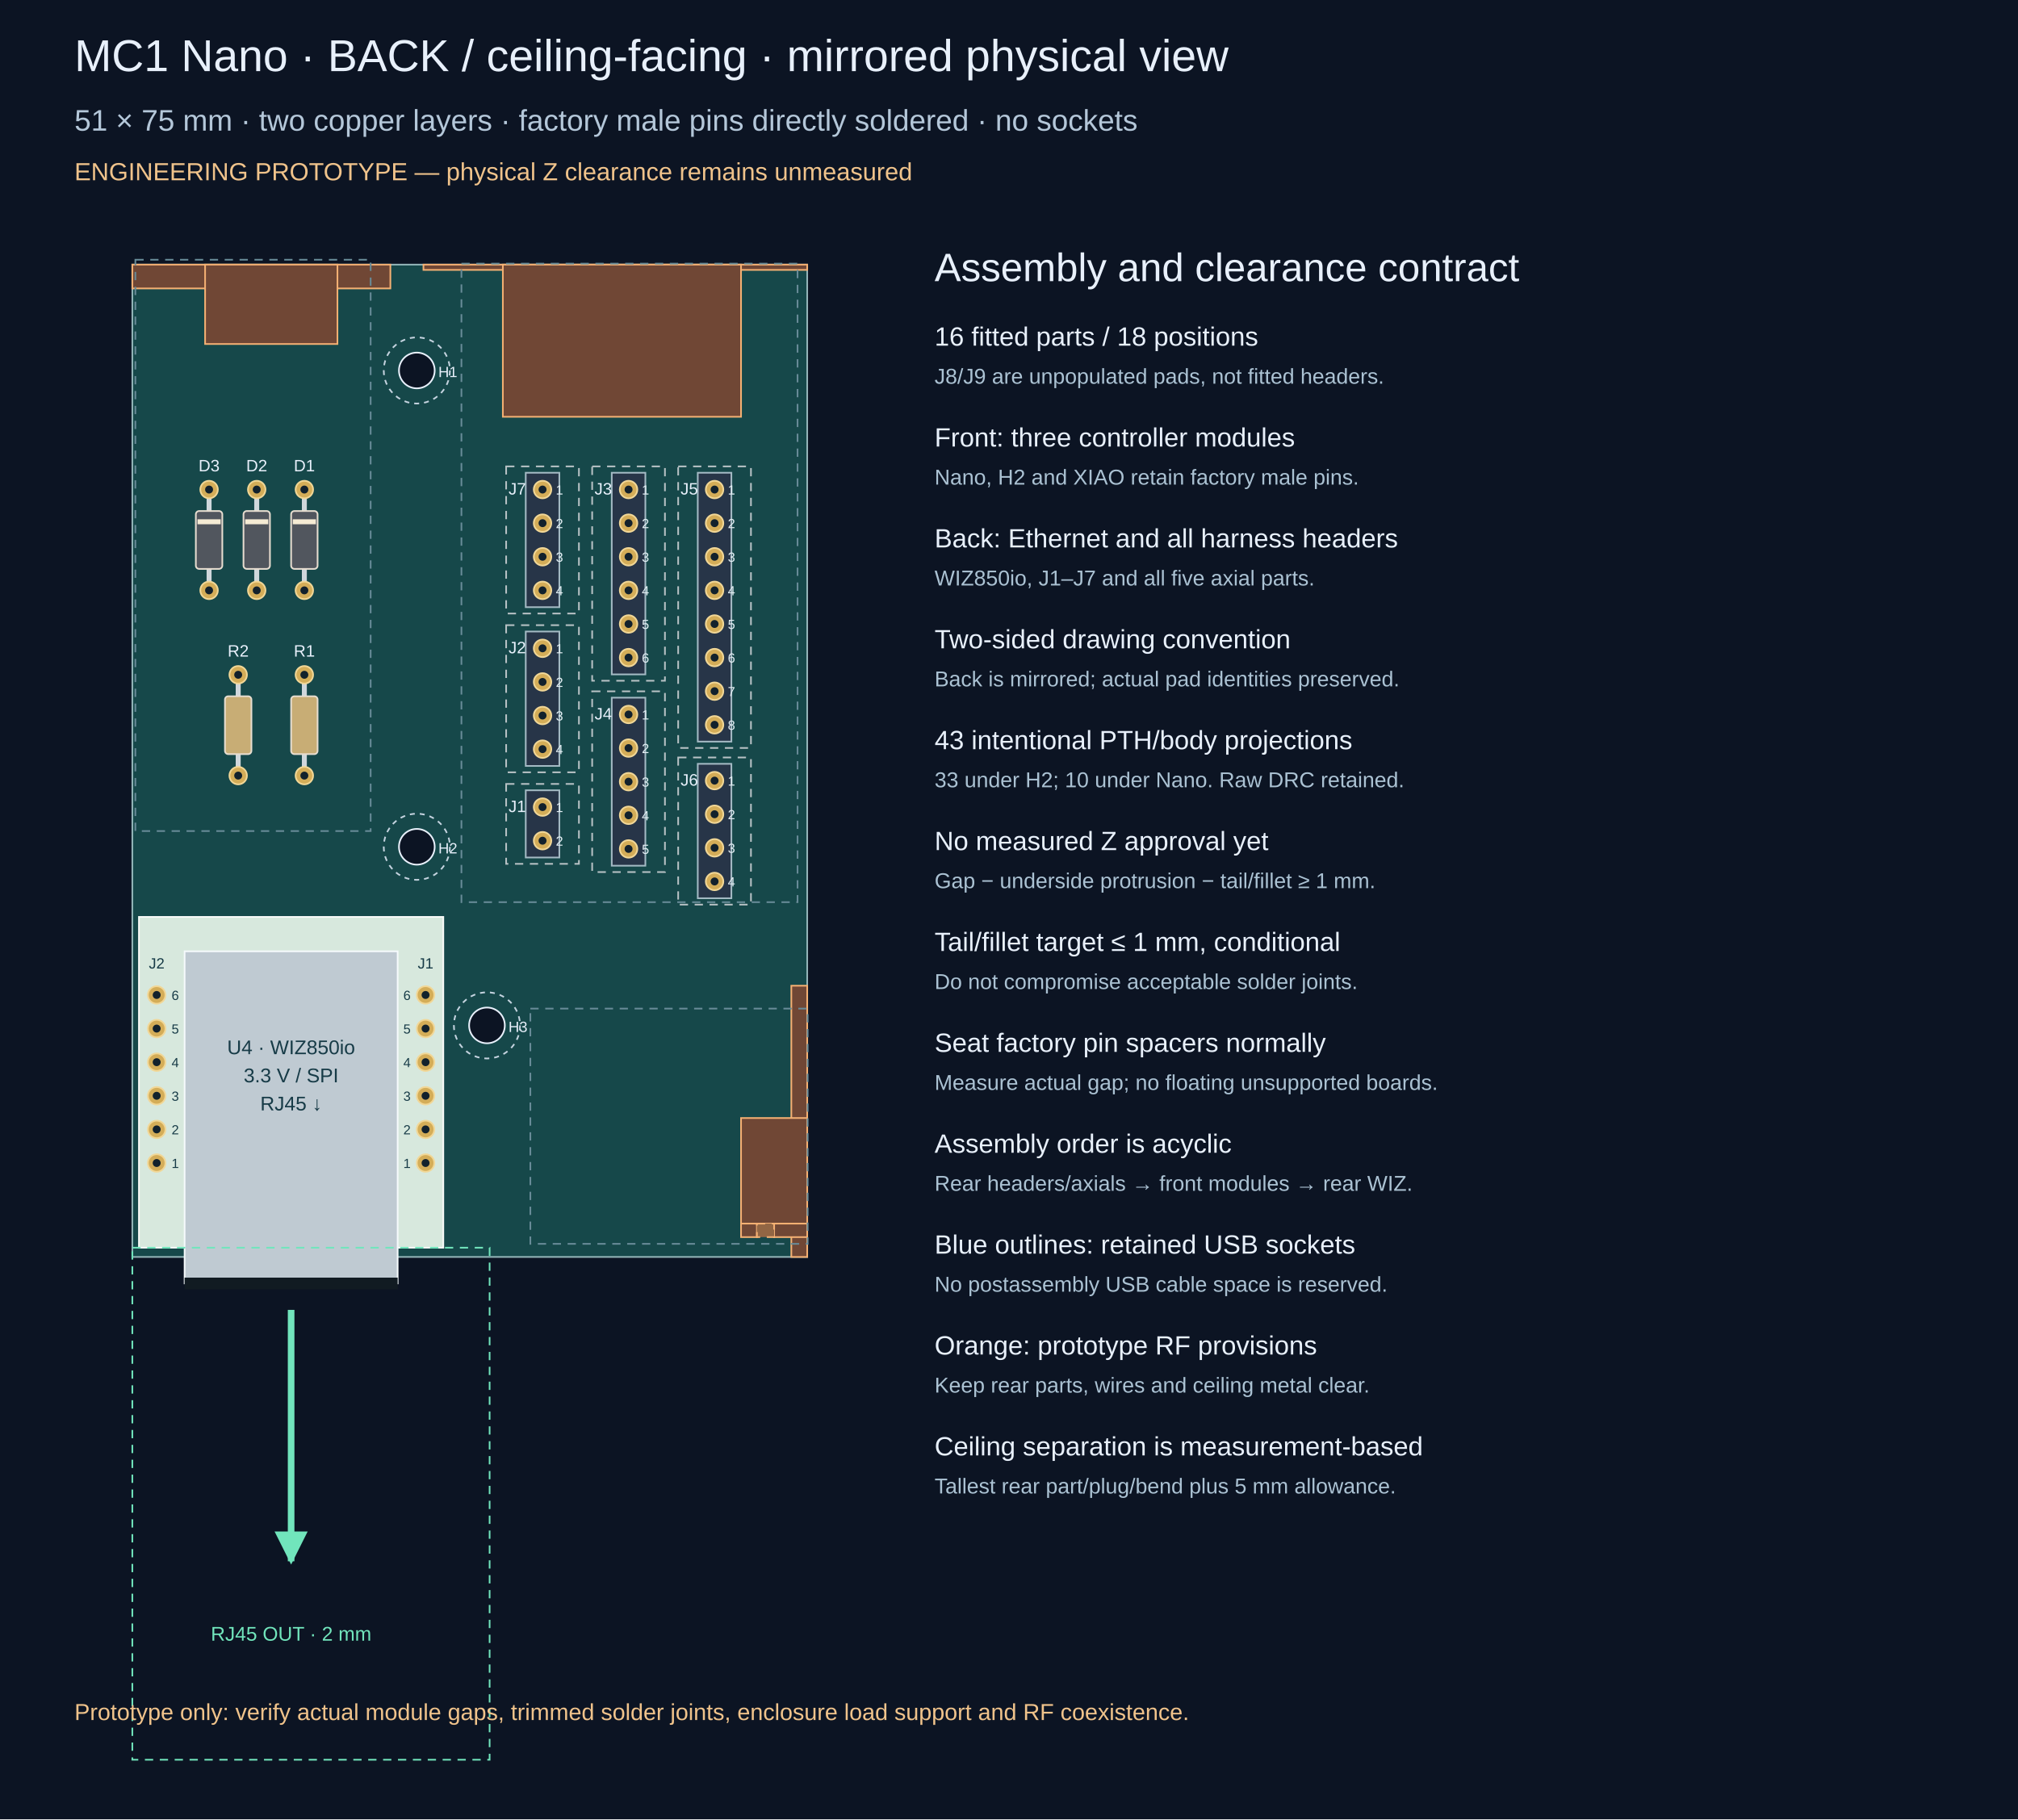
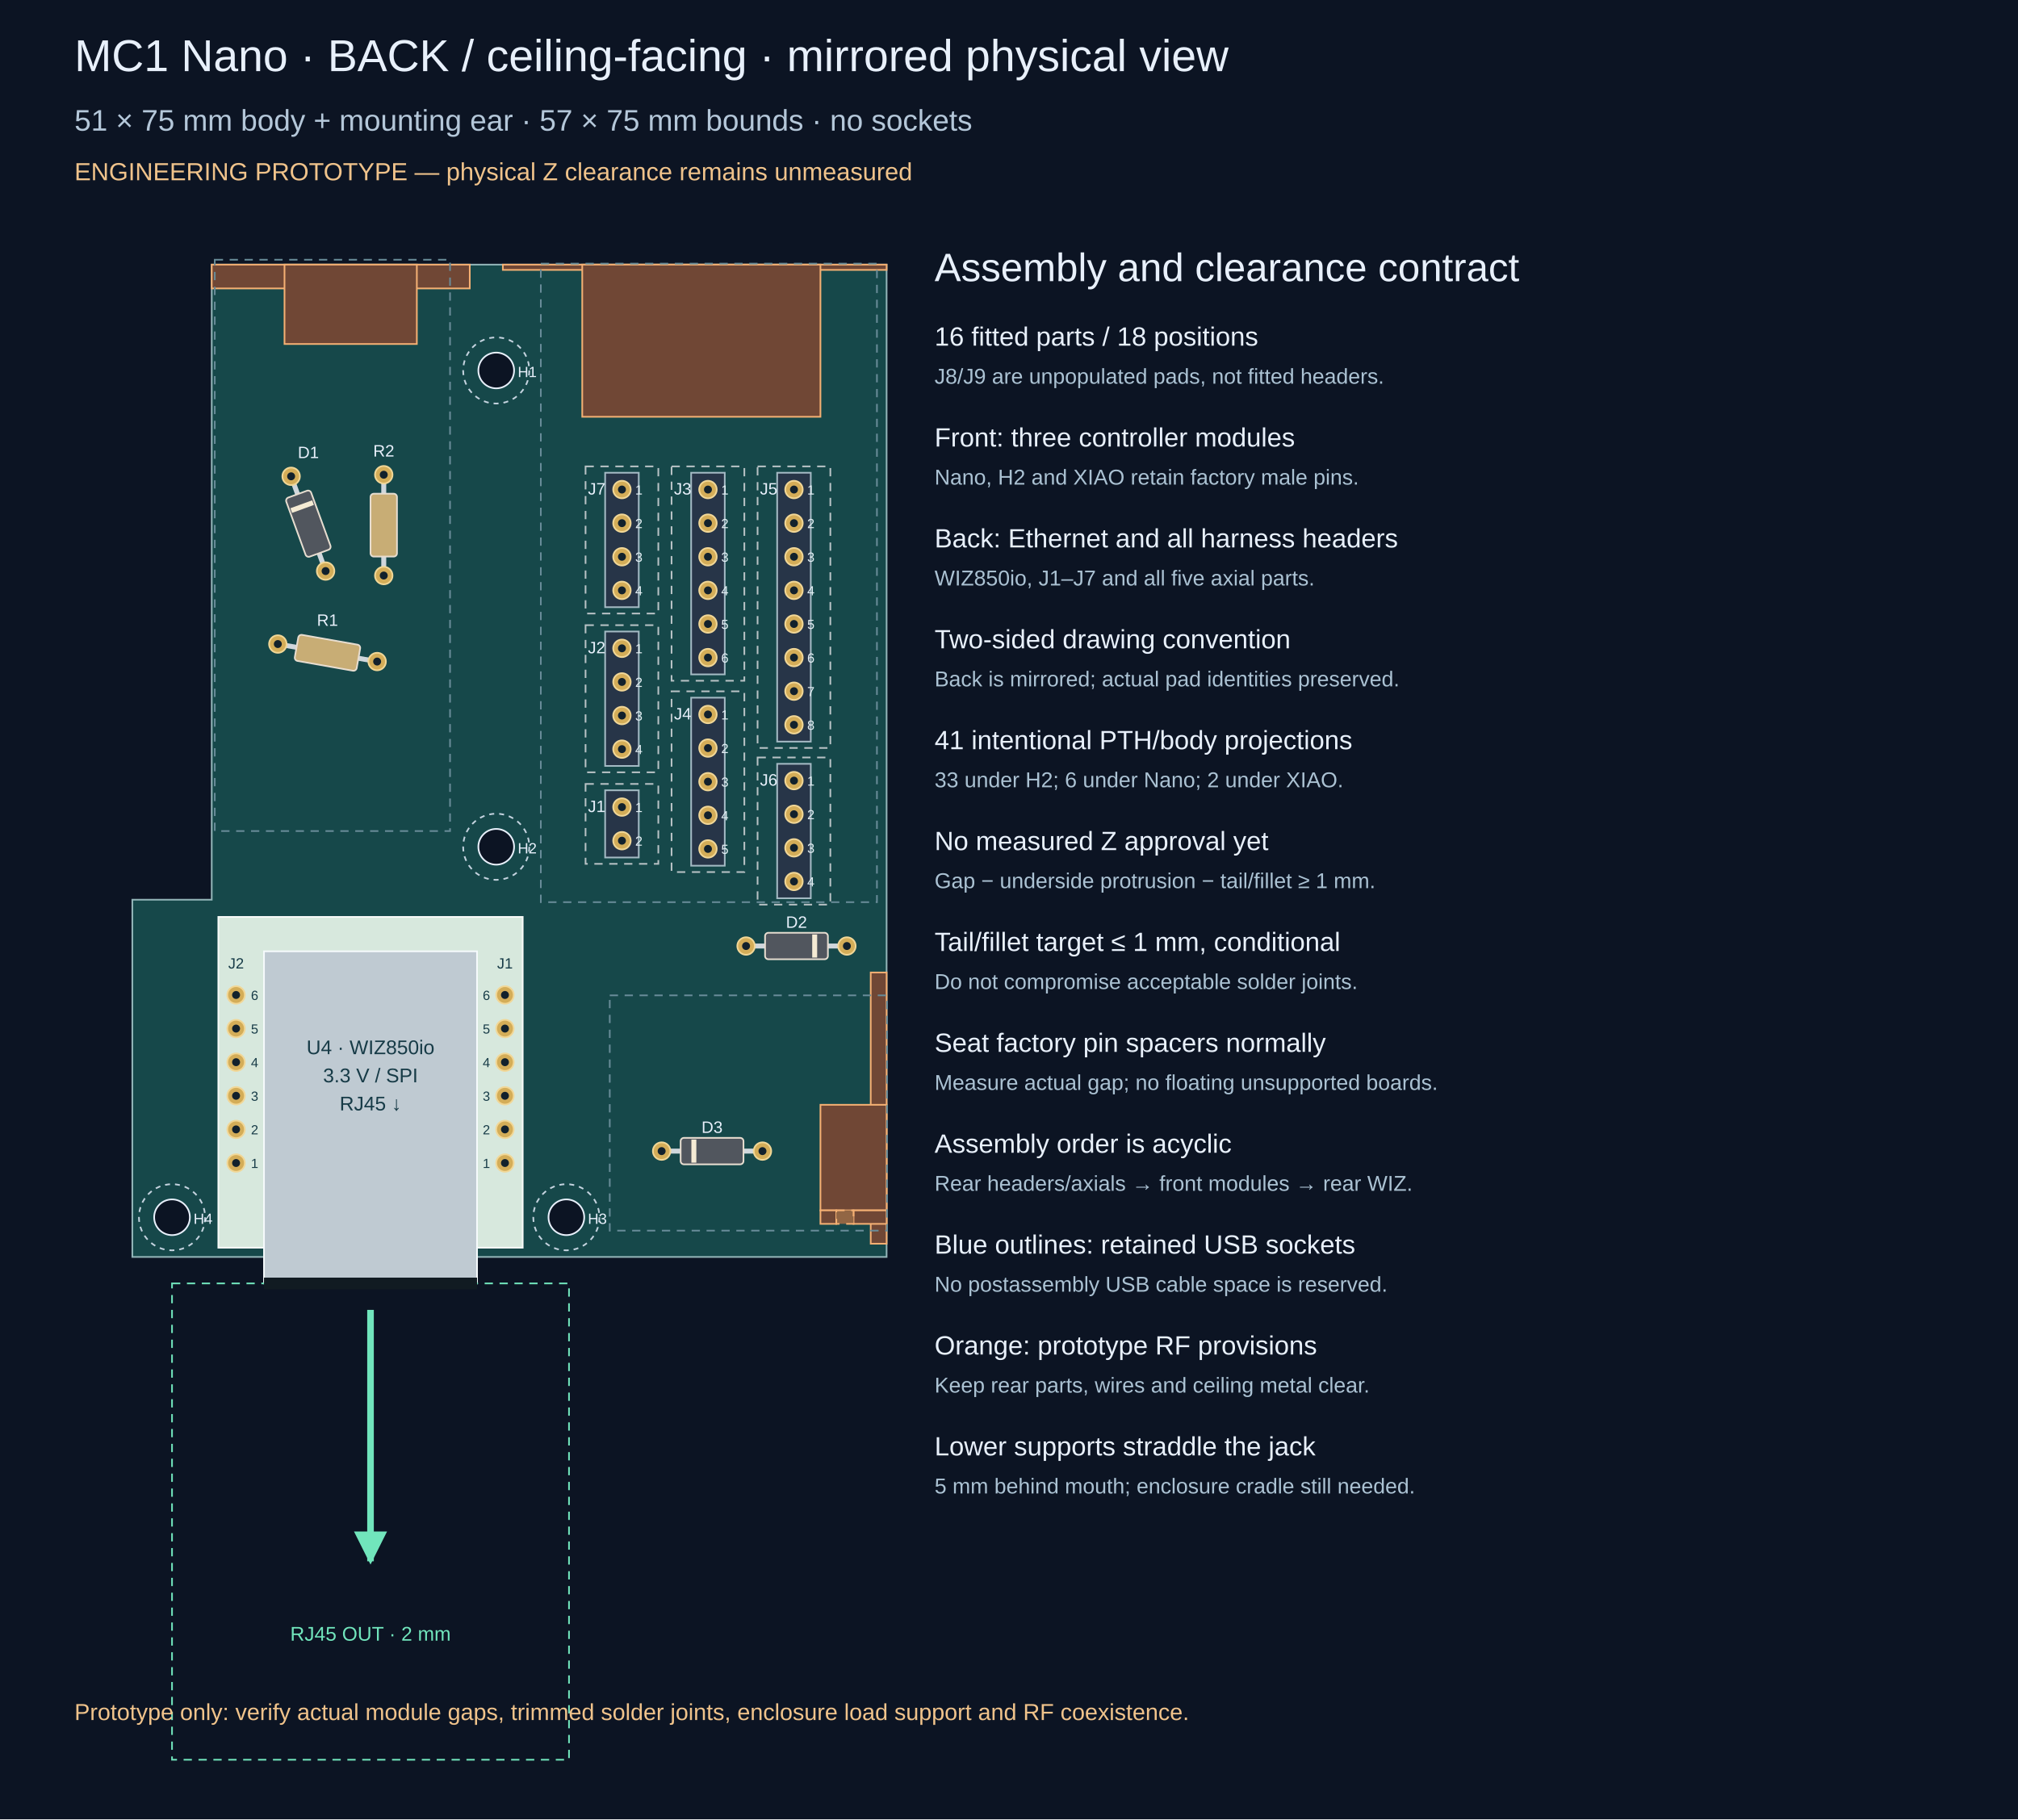
<svg xmlns="http://www.w3.org/2000/svg" width="1220" height="1100" viewBox="0 0 1220 1100">
  <rect width="100%" height="100%" fill="#0c1423" />
  <style>text{font-family:Arial,sans-serif}</style>
  <defs>
    <marker id="arrow" viewBox="0 0 10 10" refX="9" refY="5" markerWidth="5" markerHeight="5" orient="auto-start-reverse">
      <path d="M0 0L10 5L0 10z" fill="#71e5bc" />
    </marker>
  </defs>
  <text x="45.00" y="43.00" fill="#e8f0fb" font-size="27" text-anchor="start">MC1 Nano · BACK / ceiling-facing · mirrored physical view</text>
-   <text x="45.00" y="79.00" fill="#b4c7d9" font-size="18" text-anchor="start">51 × 75 mm · two copper layers · factory male pins directly soldered · no sockets</text>
+   <text x="45.00" y="79.00" fill="#b4c7d9" font-size="18" text-anchor="start">51 × 75 mm body + mounting ear · 57 × 75 mm bounds · no sockets</text>
  <text x="45.00" y="109.00" fill="#f0c38b" font-size="15" text-anchor="start">ENGINEERING PROTOTYPE — physical Z clearance remains unmeasured</text>
-   <rect x="80" y="160" width="408" height="600" fill="#16484a" stroke="#93b5b8" />
-   <rect x="80" y="160" width="156.0" height="14.4" fill="#704735" stroke="#f4b073" />
-   <rect x="124.0" y="160" width="80.0" height="48" fill="#704735" stroke="#f4b073" />
-   <rect x="256" y="160" width="232" height="3.2" fill="#704735" stroke="#f4b073" />
-   <rect x="304" y="160" width="144" height="92.0" fill="#704735" stroke="#f4b073" />
-   <rect x="478.4" y="596.0" width="9.6" height="164.0" fill="#704735" stroke="#f4b073" />
-   <rect x="448" y="676.0" width="40" height="63.84" fill="#704735" stroke="#f4b073" />
-   <rect x="468.0" y="739.84" width="20.0" height="8.16" fill="#704735" stroke="#f4b073" />
-   <rect x="448" y="739.84" width="9.6" height="8.16" fill="#704735" stroke="#f4b073" />
-   <rect x="457.6" y="739.84" width="10.4" height="8.16" fill="#926644" stroke="#f4b073" stroke-dasharray="5 4" />
-   <rect x="81.84" y="157.04" width="142.24" height="345.44" fill="none" stroke="#688b98" stroke-dasharray="5 4" />
-   <rect x="278.96" y="159.4" width="203.2" height="386.08" fill="none" stroke="#688b98" stroke-dasharray="5 4" />
-   <rect x="320.632" y="609.84" width="167.64" height="142.24" fill="none" stroke="#688b98" stroke-dasharray="5 4" />
-   <rect x="306.0" y="474.0" width="44.0" height="48.32" fill="none" stroke="#b8c2c5" stroke-dasharray="5 4" />
-   <rect x="306.0" y="378.0" width="44.0" height="88.96" fill="none" stroke="#b8c2c5" stroke-dasharray="5 4" />
-   <rect x="358.0" y="282.0" width="44.0" height="129.6" fill="none" stroke="#b8c2c5" stroke-dasharray="5 4" />
-   <rect x="358.0" y="418.0" width="44.0" height="109.28" fill="none" stroke="#b8c2c5" stroke-dasharray="5 4" />
-   <rect x="410.0" y="282.0" width="44.0" height="170.24" fill="none" stroke="#b8c2c5" stroke-dasharray="5 4" />
-   <rect x="410.0" y="458.0" width="44.0" height="88.96" fill="none" stroke="#b8c2c5" stroke-dasharray="5 4" />
-   <rect x="306.0" y="282.0" width="44.0" height="88.96" fill="none" stroke="#b8c2c5" stroke-dasharray="5 4" />
-   <circle cx="252.0" cy="224" r="20" fill="none" stroke="#c4d3df" stroke-dasharray="3 3" />
-   <circle cx="252.0" cy="224" r="10.8" fill="#0c1423" stroke="#e8f0fb" />
-   <text x="265.00" y="228.00" fill="#e8f0fb" font-size="9" text-anchor="start">H1</text>
-   <circle cx="252.0" cy="512" r="20" fill="none" stroke="#c4d3df" stroke-dasharray="3 3" />
-   <circle cx="252.0" cy="512" r="10.8" fill="#0c1423" stroke="#e8f0fb" />
-   <text x="265.00" y="516.00" fill="#e8f0fb" font-size="9" text-anchor="start">H2</text>
-   <circle cx="294.4" cy="620.0" r="20" fill="none" stroke="#c4d3df" stroke-dasharray="3 3" />
-   <circle cx="294.4" cy="620.0" r="10.8" fill="#0c1423" stroke="#e8f0fb" />
-   <text x="307.40" y="624.00" fill="#e8f0fb" font-size="9" text-anchor="start">H3</text>
-   <rect x="84.0" y="554.4" width="184.0" height="200.0" fill="#d7e8dd" stroke="#f8faf8" />
-   <rect x="111.6" y="575.2" width="128.8" height="200.8" fill="#bfcad2" stroke="#f5fafc" />
-   <text x="176.00" y="637.40" fill="#173b47" font-size="12" text-anchor="middle">U4 · WIZ850io</text>
-   <text x="176.00" y="654.40" fill="#173b47" font-size="12" text-anchor="middle">3.3 V / SPI</text>
-   <text x="176.00" y="671.40" fill="#173b47" font-size="12" text-anchor="middle">RJ45 ↓</text>
-   <text x="257.28" y="585.60" fill="#173b47" font-size="9" text-anchor="middle">J1</text>
-   <text x="94.72" y="585.60" fill="#173b47" font-size="9" text-anchor="middle">J2</text>
-   <circle cx="257.28" cy="703.2" r="5.3" fill="#d4ad58" stroke="#f1d797" />
-   <circle cx="257.28" cy="703.2" r="2.4" fill="#12212c" />
-   <text x="248.28" y="706.20" fill="#173b47" font-size="8" text-anchor="end">1</text>
-   <circle cx="257.28" cy="682.88" r="5.3" fill="#d4ad58" stroke="#f1d797" />
-   <circle cx="257.28" cy="682.88" r="2.4" fill="#12212c" />
-   <text x="248.28" y="685.88" fill="#173b47" font-size="8" text-anchor="end">2</text>
-   <circle cx="257.28" cy="662.56" r="5.3" fill="#d4ad58" stroke="#f1d797" />
-   <circle cx="257.28" cy="662.56" r="2.4" fill="#12212c" />
-   <text x="248.28" y="665.56" fill="#173b47" font-size="8" text-anchor="end">3</text>
-   <circle cx="257.28" cy="642.24" r="5.3" fill="#d4ad58" stroke="#f1d797" />
-   <circle cx="257.28" cy="642.24" r="2.4" fill="#12212c" />
-   <text x="248.28" y="645.24" fill="#173b47" font-size="8" text-anchor="end">4</text>
-   <circle cx="257.28" cy="621.92" r="5.3" fill="#d4ad58" stroke="#f1d797" />
-   <circle cx="257.28" cy="621.92" r="2.4" fill="#12212c" />
-   <text x="248.28" y="624.92" fill="#173b47" font-size="8" text-anchor="end">5</text>
-   <circle cx="257.28" cy="601.6" r="5.3" fill="#d4ad58" stroke="#f1d797" />
-   <circle cx="257.28" cy="601.6" r="2.4" fill="#12212c" />
-   <text x="248.28" y="604.60" fill="#173b47" font-size="8" text-anchor="end">6</text>
-   <circle cx="94.72" cy="703.2" r="5.3" fill="#d4ad58" stroke="#f1d797" />
-   <circle cx="94.72" cy="703.2" r="2.4" fill="#12212c" />
-   <text x="103.72" y="706.20" fill="#173b47" font-size="8" text-anchor="start">1</text>
-   <circle cx="94.72" cy="682.88" r="5.3" fill="#d4ad58" stroke="#f1d797" />
-   <circle cx="94.72" cy="682.88" r="2.4" fill="#12212c" />
-   <text x="103.72" y="685.88" fill="#173b47" font-size="8" text-anchor="start">2</text>
-   <circle cx="94.72" cy="662.56" r="5.3" fill="#d4ad58" stroke="#f1d797" />
-   <circle cx="94.72" cy="662.56" r="2.4" fill="#12212c" />
-   <text x="103.72" y="665.56" fill="#173b47" font-size="8" text-anchor="start">3</text>
-   <circle cx="94.72" cy="642.24" r="5.3" fill="#d4ad58" stroke="#f1d797" />
-   <circle cx="94.72" cy="642.24" r="2.4" fill="#12212c" />
-   <text x="103.72" y="645.24" fill="#173b47" font-size="8" text-anchor="start">4</text>
-   <circle cx="94.72" cy="621.92" r="5.3" fill="#d4ad58" stroke="#f1d797" />
-   <circle cx="94.72" cy="621.92" r="2.4" fill="#12212c" />
-   <text x="103.72" y="624.92" fill="#173b47" font-size="8" text-anchor="start">5</text>
-   <circle cx="94.72" cy="601.6" r="5.3" fill="#d4ad58" stroke="#f1d797" />
-   <circle cx="94.72" cy="601.6" r="2.4" fill="#12212c" />
-   <text x="103.72" y="604.60" fill="#173b47" font-size="8" text-anchor="start">6</text>
-   <rect x="317.84" y="477.84" width="20.32" height="40.64" fill="#273548" stroke="#a4bac4" />
-   <text x="318.00" y="491.00" fill="#e8f0fb" font-size="10" text-anchor="end">J1</text>
-   <circle cx="328.0" cy="488.0" r="5.3" fill="#d4ad58" stroke="#f1d797" />
-   <circle cx="328.0" cy="488.0" r="2.4" fill="#12212c" />
-   <text x="336.00" y="491.00" fill="#e3eff4" font-size="8" text-anchor="start">1</text>
-   <circle cx="328.0" cy="508.32" r="5.3" fill="#d4ad58" stroke="#f1d797" />
-   <circle cx="328.0" cy="508.32" r="2.4" fill="#12212c" />
-   <text x="336.00" y="511.32" fill="#e3eff4" font-size="8" text-anchor="start">2</text>
-   <rect x="317.84" y="381.84" width="20.32" height="81.28" fill="#273548" stroke="#a4bac4" />
-   <text x="318.00" y="395.00" fill="#e8f0fb" font-size="10" text-anchor="end">J2</text>
-   <circle cx="328.0" cy="392.0" r="5.3" fill="#d4ad58" stroke="#f1d797" />
-   <circle cx="328.0" cy="392.0" r="2.4" fill="#12212c" />
-   <text x="336.00" y="395.00" fill="#e3eff4" font-size="8" text-anchor="start">1</text>
-   <circle cx="328.0" cy="412.32" r="5.3" fill="#d4ad58" stroke="#f1d797" />
-   <circle cx="328.0" cy="412.32" r="2.4" fill="#12212c" />
-   <text x="336.00" y="415.32" fill="#e3eff4" font-size="8" text-anchor="start">2</text>
-   <circle cx="328.0" cy="432.64" r="5.3" fill="#d4ad58" stroke="#f1d797" />
-   <circle cx="328.0" cy="432.64" r="2.4" fill="#12212c" />
-   <text x="336.00" y="435.64" fill="#e3eff4" font-size="8" text-anchor="start">3</text>
-   <circle cx="328.0" cy="452.96" r="5.3" fill="#d4ad58" stroke="#f1d797" />
-   <circle cx="328.0" cy="452.96" r="2.4" fill="#12212c" />
-   <text x="336.00" y="455.96" fill="#e3eff4" font-size="8" text-anchor="start">4</text>
-   <rect x="369.84" y="285.84" width="20.32" height="121.92" fill="#273548" stroke="#a4bac4" />
-   <text x="370.00" y="299.00" fill="#e8f0fb" font-size="10" text-anchor="end">J3</text>
-   <circle cx="380.0" cy="296.0" r="5.3" fill="#d4ad58" stroke="#f1d797" />
-   <circle cx="380.0" cy="296.0" r="2.4" fill="#12212c" />
-   <text x="388.00" y="299.00" fill="#e3eff4" font-size="8" text-anchor="start">1</text>
-   <circle cx="380.0" cy="316.32" r="5.3" fill="#d4ad58" stroke="#f1d797" />
-   <circle cx="380.0" cy="316.32" r="2.4" fill="#12212c" />
-   <text x="388.00" y="319.32" fill="#e3eff4" font-size="8" text-anchor="start">2</text>
-   <circle cx="380.0" cy="336.64" r="5.3" fill="#d4ad58" stroke="#f1d797" />
-   <circle cx="380.0" cy="336.64" r="2.4" fill="#12212c" />
-   <text x="388.00" y="339.64" fill="#e3eff4" font-size="8" text-anchor="start">3</text>
-   <circle cx="380.0" cy="356.96" r="5.3" fill="#d4ad58" stroke="#f1d797" />
-   <circle cx="380.0" cy="356.96" r="2.4" fill="#12212c" />
-   <text x="388.00" y="359.96" fill="#e3eff4" font-size="8" text-anchor="start">4</text>
-   <circle cx="380.0" cy="377.28" r="5.3" fill="#d4ad58" stroke="#f1d797" />
-   <circle cx="380.0" cy="377.28" r="2.4" fill="#12212c" />
-   <text x="388.00" y="380.28" fill="#e3eff4" font-size="8" text-anchor="start">5</text>
-   <circle cx="380.0" cy="397.6" r="5.3" fill="#d4ad58" stroke="#f1d797" />
-   <circle cx="380.0" cy="397.6" r="2.4" fill="#12212c" />
-   <text x="388.00" y="400.60" fill="#e3eff4" font-size="8" text-anchor="start">6</text>
-   <rect x="369.84" y="421.84" width="20.32" height="101.6" fill="#273548" stroke="#a4bac4" />
-   <text x="370.00" y="435.00" fill="#e8f0fb" font-size="10" text-anchor="end">J4</text>
-   <circle cx="380.0" cy="432.0" r="5.3" fill="#d4ad58" stroke="#f1d797" />
-   <circle cx="380.0" cy="432.0" r="2.4" fill="#12212c" />
-   <text x="388.00" y="435.00" fill="#e3eff4" font-size="8" text-anchor="start">1</text>
-   <circle cx="380.0" cy="452.32" r="5.3" fill="#d4ad58" stroke="#f1d797" />
-   <circle cx="380.0" cy="452.32" r="2.4" fill="#12212c" />
-   <text x="388.00" y="455.32" fill="#e3eff4" font-size="8" text-anchor="start">2</text>
-   <circle cx="380.0" cy="472.64" r="5.3" fill="#d4ad58" stroke="#f1d797" />
-   <circle cx="380.0" cy="472.64" r="2.4" fill="#12212c" />
-   <text x="388.00" y="475.64" fill="#e3eff4" font-size="8" text-anchor="start">3</text>
-   <circle cx="380.0" cy="492.96" r="5.3" fill="#d4ad58" stroke="#f1d797" />
-   <circle cx="380.0" cy="492.96" r="2.4" fill="#12212c" />
-   <text x="388.00" y="495.96" fill="#e3eff4" font-size="8" text-anchor="start">4</text>
-   <circle cx="380.0" cy="513.28" r="5.3" fill="#d4ad58" stroke="#f1d797" />
-   <circle cx="380.0" cy="513.28" r="2.4" fill="#12212c" />
-   <text x="388.00" y="516.28" fill="#e3eff4" font-size="8" text-anchor="start">5</text>
-   <rect x="421.84" y="285.84" width="20.32" height="162.56" fill="#273548" stroke="#a4bac4" />
-   <text x="422.00" y="299.00" fill="#e8f0fb" font-size="10" text-anchor="end">J5</text>
-   <circle cx="432.0" cy="296.0" r="5.3" fill="#d4ad58" stroke="#f1d797" />
-   <circle cx="432.0" cy="296.0" r="2.4" fill="#12212c" />
-   <text x="440.00" y="299.00" fill="#e3eff4" font-size="8" text-anchor="start">1</text>
-   <circle cx="432.0" cy="316.32" r="5.3" fill="#d4ad58" stroke="#f1d797" />
-   <circle cx="432.0" cy="316.32" r="2.4" fill="#12212c" />
-   <text x="440.00" y="319.32" fill="#e3eff4" font-size="8" text-anchor="start">2</text>
-   <circle cx="432.0" cy="336.64" r="5.3" fill="#d4ad58" stroke="#f1d797" />
-   <circle cx="432.0" cy="336.64" r="2.4" fill="#12212c" />
-   <text x="440.00" y="339.64" fill="#e3eff4" font-size="8" text-anchor="start">3</text>
-   <circle cx="432.0" cy="356.96" r="5.3" fill="#d4ad58" stroke="#f1d797" />
-   <circle cx="432.0" cy="356.96" r="2.4" fill="#12212c" />
-   <text x="440.00" y="359.96" fill="#e3eff4" font-size="8" text-anchor="start">4</text>
-   <circle cx="432.0" cy="377.28" r="5.3" fill="#d4ad58" stroke="#f1d797" />
-   <circle cx="432.0" cy="377.28" r="2.4" fill="#12212c" />
-   <text x="440.00" y="380.28" fill="#e3eff4" font-size="8" text-anchor="start">5</text>
-   <circle cx="432.0" cy="397.6" r="5.3" fill="#d4ad58" stroke="#f1d797" />
-   <circle cx="432.0" cy="397.6" r="2.4" fill="#12212c" />
-   <text x="440.00" y="400.60" fill="#e3eff4" font-size="8" text-anchor="start">6</text>
-   <circle cx="432.0" cy="417.92" r="5.3" fill="#d4ad58" stroke="#f1d797" />
-   <circle cx="432.0" cy="417.92" r="2.4" fill="#12212c" />
-   <text x="440.00" y="420.92" fill="#e3eff4" font-size="8" text-anchor="start">7</text>
-   <circle cx="432.0" cy="438.24" r="5.3" fill="#d4ad58" stroke="#f1d797" />
-   <circle cx="432.0" cy="438.24" r="2.4" fill="#12212c" />
-   <text x="440.00" y="441.24" fill="#e3eff4" font-size="8" text-anchor="start">8</text>
-   <rect x="421.84" y="461.84" width="20.32" height="81.28" fill="#273548" stroke="#a4bac4" />
-   <text x="422.00" y="475.00" fill="#e8f0fb" font-size="10" text-anchor="end">J6</text>
-   <circle cx="432.0" cy="472.0" r="5.3" fill="#d4ad58" stroke="#f1d797" />
-   <circle cx="432.0" cy="472.0" r="2.4" fill="#12212c" />
-   <text x="440.00" y="475.00" fill="#e3eff4" font-size="8" text-anchor="start">1</text>
-   <circle cx="432.0" cy="492.32" r="5.3" fill="#d4ad58" stroke="#f1d797" />
-   <circle cx="432.0" cy="492.32" r="2.4" fill="#12212c" />
-   <text x="440.00" y="495.32" fill="#e3eff4" font-size="8" text-anchor="start">2</text>
-   <circle cx="432.0" cy="512.64" r="5.3" fill="#d4ad58" stroke="#f1d797" />
-   <circle cx="432.0" cy="512.64" r="2.4" fill="#12212c" />
-   <text x="440.00" y="515.64" fill="#e3eff4" font-size="8" text-anchor="start">3</text>
-   <circle cx="432.0" cy="532.96" r="5.3" fill="#d4ad58" stroke="#f1d797" />
-   <circle cx="432.0" cy="532.96" r="2.4" fill="#12212c" />
-   <text x="440.00" y="535.96" fill="#e3eff4" font-size="8" text-anchor="start">4</text>
-   <rect x="317.84" y="285.84" width="20.32" height="81.28" fill="#273548" stroke="#a4bac4" />
-   <text x="318.00" y="299.00" fill="#e8f0fb" font-size="10" text-anchor="end">J7</text>
-   <circle cx="328.0" cy="296.0" r="5.3" fill="#d4ad58" stroke="#f1d797" />
-   <circle cx="328.0" cy="296.0" r="2.4" fill="#12212c" />
-   <text x="336.00" y="299.00" fill="#e3eff4" font-size="8" text-anchor="start">1</text>
-   <circle cx="328.0" cy="316.32" r="5.3" fill="#d4ad58" stroke="#f1d797" />
-   <circle cx="328.0" cy="316.32" r="2.4" fill="#12212c" />
-   <text x="336.00" y="319.32" fill="#e3eff4" font-size="8" text-anchor="start">2</text>
-   <circle cx="328.0" cy="336.64" r="5.3" fill="#d4ad58" stroke="#f1d797" />
-   <circle cx="328.0" cy="336.64" r="2.4" fill="#12212c" />
-   <text x="336.00" y="339.64" fill="#e3eff4" font-size="8" text-anchor="start">3</text>
-   <circle cx="328.0" cy="356.96" r="5.3" fill="#d4ad58" stroke="#f1d797" />
-   <circle cx="328.0" cy="356.96" r="2.4" fill="#12212c" />
-   <text x="336.00" y="359.96" fill="#e3eff4" font-size="8" text-anchor="start">4</text>
-   <line x1="184.0" y1="296.0" x2="184.0" y2="356.96" stroke="#d0d7dc" stroke-width="3" />
-   <rect x="176.0" y="308.98" width="16" height="35" rx="2" fill="#51565e" stroke="#e7ddd0" />
-   <line x1="177.0" y1="315.48" x2="191.0" y2="315.48" stroke="#f5ebd4" stroke-width="3" />
-   <text x="184.00" y="285.00" fill="#e8f0fb" font-size="10" text-anchor="middle">D1</text>
-   <circle cx="184.0" cy="296.0" r="5.3" fill="#d4ad58" stroke="#f1d797" />
-   <circle cx="184.0" cy="296.0" r="2.4" fill="#12212c" />
-   <circle cx="184.0" cy="356.96" r="5.3" fill="#d4ad58" stroke="#f1d797" />
-   <circle cx="184.0" cy="356.96" r="2.4" fill="#12212c" />
-   <line x1="155.2" y1="296.0" x2="155.2" y2="356.96" stroke="#d0d7dc" stroke-width="3" />
-   <rect x="147.2" y="308.98" width="16" height="35" rx="2" fill="#51565e" stroke="#e7ddd0" />
-   <line x1="148.2" y1="315.48" x2="162.2" y2="315.48" stroke="#f5ebd4" stroke-width="3" />
-   <text x="155.20" y="285.00" fill="#e8f0fb" font-size="10" text-anchor="middle">D2</text>
-   <circle cx="155.2" cy="296.0" r="5.3" fill="#d4ad58" stroke="#f1d797" />
-   <circle cx="155.2" cy="296.0" r="2.4" fill="#12212c" />
-   <circle cx="155.2" cy="356.96" r="5.3" fill="#d4ad58" stroke="#f1d797" />
-   <circle cx="155.2" cy="356.96" r="2.4" fill="#12212c" />
-   <line x1="126.4" y1="296.0" x2="126.4" y2="356.96" stroke="#d0d7dc" stroke-width="3" />
-   <rect x="118.4" y="308.98" width="16" height="35" rx="2" fill="#51565e" stroke="#e7ddd0" />
-   <line x1="119.4" y1="315.48" x2="133.4" y2="315.48" stroke="#f5ebd4" stroke-width="3" />
-   <text x="126.40" y="285.00" fill="#e8f0fb" font-size="10" text-anchor="middle">D3</text>
-   <circle cx="126.4" cy="296.0" r="5.3" fill="#d4ad58" stroke="#f1d797" />
-   <circle cx="126.4" cy="296.0" r="2.4" fill="#12212c" />
-   <circle cx="126.4" cy="356.96" r="5.3" fill="#d4ad58" stroke="#f1d797" />
-   <circle cx="126.4" cy="356.96" r="2.4" fill="#12212c" />
-   <line x1="184.0" y1="408.0" x2="184.0" y2="468.96" stroke="#d0d7dc" stroke-width="3" />
-   <rect x="176.0" y="420.98" width="16" height="35" rx="2" fill="#c8ad75" stroke="#e7ddd0" />
-   <text x="184.00" y="397.00" fill="#e8f0fb" font-size="10" text-anchor="middle">R1</text>
-   <circle cx="184.0" cy="408.0" r="5.3" fill="#d4ad58" stroke="#f1d797" />
-   <circle cx="184.0" cy="408.0" r="2.4" fill="#12212c" />
-   <circle cx="184.0" cy="468.96" r="5.3" fill="#d4ad58" stroke="#f1d797" />
-   <circle cx="184.0" cy="468.96" r="2.4" fill="#12212c" />
-   <line x1="144.0" y1="408.0" x2="144.0" y2="468.96" stroke="#d0d7dc" stroke-width="3" />
-   <rect x="136.0" y="420.98" width="16" height="35" rx="2" fill="#c8ad75" stroke="#e7ddd0" />
-   <text x="144.00" y="397.00" fill="#e8f0fb" font-size="10" text-anchor="middle">R2</text>
-   <circle cx="144.0" cy="408.0" r="5.3" fill="#d4ad58" stroke="#f1d797" />
-   <circle cx="144.0" cy="408.0" r="2.4" fill="#12212c" />
-   <circle cx="144.0" cy="468.96" r="5.3" fill="#d4ad58" stroke="#f1d797" />
-   <circle cx="144.0" cy="468.96" r="2.4" fill="#12212c" />
-   <rect x="80" y="754.4" width="216" height="309.6" fill="none" stroke="#71e5bc" stroke-dasharray="5 4" />
-   <line x1="240.4" y1="776.0" x2="111.6" y2="776.0" stroke="#111b22" stroke-width="7" />
-   <line x1="176.0" y1="792" x2="176.0" y2="944" stroke="#71e5bc" stroke-width="4" marker-end="url(#arrow)" />
-   <text x="176.00" y="992.00" fill="#71e5bc" font-size="12" text-anchor="middle">RJ45 OUT · 2 mm</text>
+   <polygon points="536,160 128,160 128,544 80,544 80,760 536,760" fill="#16484a" stroke="#93b5b8" />
+   <rect x="128" y="160" width="156.0" height="14.4" fill="#704735" stroke="#f4b073" />
+   <rect x="172.0" y="160" width="80.0" height="48" fill="#704735" stroke="#f4b073" />
+   <rect x="304" y="160" width="232" height="3.2" fill="#704735" stroke="#f4b073" />
+   <rect x="352" y="160" width="144" height="92.0" fill="#704735" stroke="#f4b073" />
+   <rect x="526.4" y="588.0" width="9.6" height="164.0" fill="#704735" stroke="#f4b073" />
+   <rect x="496" y="668.0" width="40" height="63.84" fill="#704735" stroke="#f4b073" />
+   <rect x="516.0" y="731.84" width="20.0" height="8.16" fill="#704735" stroke="#f4b073" />
+   <rect x="496" y="731.84" width="9.6" height="8.16" fill="#704735" stroke="#f4b073" />
+   <rect x="505.6" y="731.84" width="10.4" height="8.16" fill="#926644" stroke="#f4b073" stroke-dasharray="5 4" />
+   <rect x="129.84" y="157.04" width="142.24" height="345.44" fill="none" stroke="#688b98" stroke-dasharray="5 4" />
+   <rect x="326.96" y="159.4" width="203.2" height="386.08" fill="none" stroke="#688b98" stroke-dasharray="5 4" />
+   <rect x="368.632" y="601.84" width="167.64" height="142.24" fill="none" stroke="#688b98" stroke-dasharray="5 4" />
+   <rect x="354.0" y="474.0" width="44.0" height="48.32" fill="none" stroke="#b8c2c5" stroke-dasharray="5 4" />
+   <rect x="354.0" y="378.0" width="44.0" height="88.96" fill="none" stroke="#b8c2c5" stroke-dasharray="5 4" />
+   <rect x="406.0" y="282.0" width="44.0" height="129.6" fill="none" stroke="#b8c2c5" stroke-dasharray="5 4" />
+   <rect x="406.0" y="418.0" width="44.0" height="109.28" fill="none" stroke="#b8c2c5" stroke-dasharray="5 4" />
+   <rect x="458.0" y="282.0" width="44.0" height="170.24" fill="none" stroke="#b8c2c5" stroke-dasharray="5 4" />
+   <rect x="458.0" y="458.0" width="44.0" height="88.96" fill="none" stroke="#b8c2c5" stroke-dasharray="5 4" />
+   <rect x="354.0" y="282.0" width="44.0" height="88.96" fill="none" stroke="#b8c2c5" stroke-dasharray="5 4" />
+   <circle cx="300.0" cy="224" r="20" fill="none" stroke="#c4d3df" stroke-dasharray="3 3" />
+   <circle cx="300.0" cy="224" r="10.8" fill="#0c1423" stroke="#e8f0fb" />
+   <text x="313.00" y="228.00" fill="#e8f0fb" font-size="9" text-anchor="start">H1</text>
+   <circle cx="300.0" cy="512" r="20" fill="none" stroke="#c4d3df" stroke-dasharray="3 3" />
+   <circle cx="300.0" cy="512" r="10.8" fill="#0c1423" stroke="#e8f0fb" />
+   <text x="313.00" y="516.00" fill="#e8f0fb" font-size="9" text-anchor="start">H2</text>
+   <circle cx="342.4" cy="736" r="20" fill="none" stroke="#c4d3df" stroke-dasharray="3 3" />
+   <circle cx="342.4" cy="736" r="10.8" fill="#0c1423" stroke="#e8f0fb" />
+   <text x="355.40" y="740.00" fill="#e8f0fb" font-size="9" text-anchor="start">H3</text>
+   <circle cx="104" cy="736" r="20" fill="none" stroke="#c4d3df" stroke-dasharray="3 3" />
+   <circle cx="104" cy="736" r="10.8" fill="#0c1423" stroke="#e8f0fb" />
+   <text x="117.00" y="740.00" fill="#e8f0fb" font-size="9" text-anchor="start">H4</text>
+   <rect x="132.0" y="554.4" width="184.0" height="200.0" fill="#d7e8dd" stroke="#f8faf8" />
+   <rect x="159.6" y="575.2" width="128.8" height="200.8" fill="#bfcad2" stroke="#f5fafc" />
+   <text x="224.00" y="637.40" fill="#173b47" font-size="12" text-anchor="middle">U4 · WIZ850io</text>
+   <text x="224.00" y="654.40" fill="#173b47" font-size="12" text-anchor="middle">3.3 V / SPI</text>
+   <text x="224.00" y="671.40" fill="#173b47" font-size="12" text-anchor="middle">RJ45 ↓</text>
+   <text x="305.28" y="585.60" fill="#173b47" font-size="9" text-anchor="middle">J1</text>
+   <text x="142.72" y="585.60" fill="#173b47" font-size="9" text-anchor="middle">J2</text>
+   <circle cx="305.28" cy="703.2" r="5.3" fill="#d4ad58" stroke="#f1d797" />
+   <circle cx="305.28" cy="703.2" r="2.4" fill="#12212c" />
+   <text x="296.28" y="706.20" fill="#173b47" font-size="8" text-anchor="end">1</text>
+   <circle cx="305.28" cy="682.88" r="5.3" fill="#d4ad58" stroke="#f1d797" />
+   <circle cx="305.28" cy="682.88" r="2.4" fill="#12212c" />
+   <text x="296.28" y="685.88" fill="#173b47" font-size="8" text-anchor="end">2</text>
+   <circle cx="305.28" cy="662.56" r="5.3" fill="#d4ad58" stroke="#f1d797" />
+   <circle cx="305.28" cy="662.56" r="2.4" fill="#12212c" />
+   <text x="296.28" y="665.56" fill="#173b47" font-size="8" text-anchor="end">3</text>
+   <circle cx="305.28" cy="642.24" r="5.3" fill="#d4ad58" stroke="#f1d797" />
+   <circle cx="305.28" cy="642.24" r="2.4" fill="#12212c" />
+   <text x="296.28" y="645.24" fill="#173b47" font-size="8" text-anchor="end">4</text>
+   <circle cx="305.28" cy="621.92" r="5.3" fill="#d4ad58" stroke="#f1d797" />
+   <circle cx="305.28" cy="621.92" r="2.4" fill="#12212c" />
+   <text x="296.28" y="624.92" fill="#173b47" font-size="8" text-anchor="end">5</text>
+   <circle cx="305.28" cy="601.6" r="5.3" fill="#d4ad58" stroke="#f1d797" />
+   <circle cx="305.28" cy="601.6" r="2.4" fill="#12212c" />
+   <text x="296.28" y="604.60" fill="#173b47" font-size="8" text-anchor="end">6</text>
+   <circle cx="142.72" cy="703.2" r="5.3" fill="#d4ad58" stroke="#f1d797" />
+   <circle cx="142.72" cy="703.2" r="2.4" fill="#12212c" />
+   <text x="151.72" y="706.20" fill="#173b47" font-size="8" text-anchor="start">1</text>
+   <circle cx="142.72" cy="682.88" r="5.3" fill="#d4ad58" stroke="#f1d797" />
+   <circle cx="142.72" cy="682.88" r="2.4" fill="#12212c" />
+   <text x="151.72" y="685.88" fill="#173b47" font-size="8" text-anchor="start">2</text>
+   <circle cx="142.72" cy="662.56" r="5.3" fill="#d4ad58" stroke="#f1d797" />
+   <circle cx="142.72" cy="662.56" r="2.4" fill="#12212c" />
+   <text x="151.72" y="665.56" fill="#173b47" font-size="8" text-anchor="start">3</text>
+   <circle cx="142.72" cy="642.24" r="5.3" fill="#d4ad58" stroke="#f1d797" />
+   <circle cx="142.72" cy="642.24" r="2.4" fill="#12212c" />
+   <text x="151.72" y="645.24" fill="#173b47" font-size="8" text-anchor="start">4</text>
+   <circle cx="142.72" cy="621.92" r="5.3" fill="#d4ad58" stroke="#f1d797" />
+   <circle cx="142.72" cy="621.92" r="2.4" fill="#12212c" />
+   <text x="151.72" y="624.92" fill="#173b47" font-size="8" text-anchor="start">5</text>
+   <circle cx="142.72" cy="601.6" r="5.3" fill="#d4ad58" stroke="#f1d797" />
+   <circle cx="142.72" cy="601.6" r="2.4" fill="#12212c" />
+   <text x="151.72" y="604.60" fill="#173b47" font-size="8" text-anchor="start">6</text>
+   <rect x="365.84" y="477.84" width="20.32" height="40.64" fill="#273548" stroke="#a4bac4" />
+   <text x="366.00" y="491.00" fill="#e8f0fb" font-size="10" text-anchor="end">J1</text>
+   <circle cx="376.0" cy="488.0" r="5.3" fill="#d4ad58" stroke="#f1d797" />
+   <circle cx="376.0" cy="488.0" r="2.4" fill="#12212c" />
+   <text x="384.00" y="491.00" fill="#e3eff4" font-size="8" text-anchor="start">1</text>
+   <circle cx="376.0" cy="508.32" r="5.3" fill="#d4ad58" stroke="#f1d797" />
+   <circle cx="376.0" cy="508.32" r="2.4" fill="#12212c" />
+   <text x="384.00" y="511.32" fill="#e3eff4" font-size="8" text-anchor="start">2</text>
+   <rect x="365.84" y="381.84" width="20.32" height="81.28" fill="#273548" stroke="#a4bac4" />
+   <text x="366.00" y="395.00" fill="#e8f0fb" font-size="10" text-anchor="end">J2</text>
+   <circle cx="376.0" cy="392.0" r="5.3" fill="#d4ad58" stroke="#f1d797" />
+   <circle cx="376.0" cy="392.0" r="2.4" fill="#12212c" />
+   <text x="384.00" y="395.00" fill="#e3eff4" font-size="8" text-anchor="start">1</text>
+   <circle cx="376.0" cy="412.32" r="5.3" fill="#d4ad58" stroke="#f1d797" />
+   <circle cx="376.0" cy="412.32" r="2.4" fill="#12212c" />
+   <text x="384.00" y="415.32" fill="#e3eff4" font-size="8" text-anchor="start">2</text>
+   <circle cx="376.0" cy="432.64" r="5.3" fill="#d4ad58" stroke="#f1d797" />
+   <circle cx="376.0" cy="432.64" r="2.4" fill="#12212c" />
+   <text x="384.00" y="435.64" fill="#e3eff4" font-size="8" text-anchor="start">3</text>
+   <circle cx="376.0" cy="452.96" r="5.3" fill="#d4ad58" stroke="#f1d797" />
+   <circle cx="376.0" cy="452.96" r="2.4" fill="#12212c" />
+   <text x="384.00" y="455.96" fill="#e3eff4" font-size="8" text-anchor="start">4</text>
+   <rect x="417.84" y="285.84" width="20.32" height="121.92" fill="#273548" stroke="#a4bac4" />
+   <text x="418.00" y="299.00" fill="#e8f0fb" font-size="10" text-anchor="end">J3</text>
+   <circle cx="428.0" cy="296.0" r="5.3" fill="#d4ad58" stroke="#f1d797" />
+   <circle cx="428.0" cy="296.0" r="2.4" fill="#12212c" />
+   <text x="436.00" y="299.00" fill="#e3eff4" font-size="8" text-anchor="start">1</text>
+   <circle cx="428.0" cy="316.32" r="5.3" fill="#d4ad58" stroke="#f1d797" />
+   <circle cx="428.0" cy="316.32" r="2.4" fill="#12212c" />
+   <text x="436.00" y="319.32" fill="#e3eff4" font-size="8" text-anchor="start">2</text>
+   <circle cx="428.0" cy="336.64" r="5.3" fill="#d4ad58" stroke="#f1d797" />
+   <circle cx="428.0" cy="336.64" r="2.4" fill="#12212c" />
+   <text x="436.00" y="339.64" fill="#e3eff4" font-size="8" text-anchor="start">3</text>
+   <circle cx="428.0" cy="356.96" r="5.3" fill="#d4ad58" stroke="#f1d797" />
+   <circle cx="428.0" cy="356.96" r="2.4" fill="#12212c" />
+   <text x="436.00" y="359.96" fill="#e3eff4" font-size="8" text-anchor="start">4</text>
+   <circle cx="428.0" cy="377.28" r="5.3" fill="#d4ad58" stroke="#f1d797" />
+   <circle cx="428.0" cy="377.28" r="2.4" fill="#12212c" />
+   <text x="436.00" y="380.28" fill="#e3eff4" font-size="8" text-anchor="start">5</text>
+   <circle cx="428.0" cy="397.6" r="5.3" fill="#d4ad58" stroke="#f1d797" />
+   <circle cx="428.0" cy="397.6" r="2.4" fill="#12212c" />
+   <text x="436.00" y="400.60" fill="#e3eff4" font-size="8" text-anchor="start">6</text>
+   <rect x="417.84" y="421.84" width="20.32" height="101.6" fill="#273548" stroke="#a4bac4" />
+   <text x="418.00" y="435.00" fill="#e8f0fb" font-size="10" text-anchor="end">J4</text>
+   <circle cx="428.0" cy="432.0" r="5.3" fill="#d4ad58" stroke="#f1d797" />
+   <circle cx="428.0" cy="432.0" r="2.4" fill="#12212c" />
+   <text x="436.00" y="435.00" fill="#e3eff4" font-size="8" text-anchor="start">1</text>
+   <circle cx="428.0" cy="452.32" r="5.3" fill="#d4ad58" stroke="#f1d797" />
+   <circle cx="428.0" cy="452.32" r="2.4" fill="#12212c" />
+   <text x="436.00" y="455.32" fill="#e3eff4" font-size="8" text-anchor="start">2</text>
+   <circle cx="428.0" cy="472.64" r="5.3" fill="#d4ad58" stroke="#f1d797" />
+   <circle cx="428.0" cy="472.64" r="2.4" fill="#12212c" />
+   <text x="436.00" y="475.64" fill="#e3eff4" font-size="8" text-anchor="start">3</text>
+   <circle cx="428.0" cy="492.96" r="5.3" fill="#d4ad58" stroke="#f1d797" />
+   <circle cx="428.0" cy="492.96" r="2.4" fill="#12212c" />
+   <text x="436.00" y="495.96" fill="#e3eff4" font-size="8" text-anchor="start">4</text>
+   <circle cx="428.0" cy="513.28" r="5.3" fill="#d4ad58" stroke="#f1d797" />
+   <circle cx="428.0" cy="513.28" r="2.4" fill="#12212c" />
+   <text x="436.00" y="516.28" fill="#e3eff4" font-size="8" text-anchor="start">5</text>
+   <rect x="469.84" y="285.84" width="20.32" height="162.56" fill="#273548" stroke="#a4bac4" />
+   <text x="470.00" y="299.00" fill="#e8f0fb" font-size="10" text-anchor="end">J5</text>
+   <circle cx="480.0" cy="296.0" r="5.3" fill="#d4ad58" stroke="#f1d797" />
+   <circle cx="480.0" cy="296.0" r="2.4" fill="#12212c" />
+   <text x="488.00" y="299.00" fill="#e3eff4" font-size="8" text-anchor="start">1</text>
+   <circle cx="480.0" cy="316.32" r="5.3" fill="#d4ad58" stroke="#f1d797" />
+   <circle cx="480.0" cy="316.32" r="2.4" fill="#12212c" />
+   <text x="488.00" y="319.32" fill="#e3eff4" font-size="8" text-anchor="start">2</text>
+   <circle cx="480.0" cy="336.64" r="5.3" fill="#d4ad58" stroke="#f1d797" />
+   <circle cx="480.0" cy="336.64" r="2.4" fill="#12212c" />
+   <text x="488.00" y="339.64" fill="#e3eff4" font-size="8" text-anchor="start">3</text>
+   <circle cx="480.0" cy="356.96" r="5.3" fill="#d4ad58" stroke="#f1d797" />
+   <circle cx="480.0" cy="356.96" r="2.4" fill="#12212c" />
+   <text x="488.00" y="359.96" fill="#e3eff4" font-size="8" text-anchor="start">4</text>
+   <circle cx="480.0" cy="377.28" r="5.3" fill="#d4ad58" stroke="#f1d797" />
+   <circle cx="480.0" cy="377.28" r="2.4" fill="#12212c" />
+   <text x="488.00" y="380.28" fill="#e3eff4" font-size="8" text-anchor="start">5</text>
+   <circle cx="480.0" cy="397.6" r="5.3" fill="#d4ad58" stroke="#f1d797" />
+   <circle cx="480.0" cy="397.6" r="2.4" fill="#12212c" />
+   <text x="488.00" y="400.60" fill="#e3eff4" font-size="8" text-anchor="start">6</text>
+   <circle cx="480.0" cy="417.92" r="5.3" fill="#d4ad58" stroke="#f1d797" />
+   <circle cx="480.0" cy="417.92" r="2.4" fill="#12212c" />
+   <text x="488.00" y="420.92" fill="#e3eff4" font-size="8" text-anchor="start">7</text>
+   <circle cx="480.0" cy="438.24" r="5.3" fill="#d4ad58" stroke="#f1d797" />
+   <circle cx="480.0" cy="438.24" r="2.4" fill="#12212c" />
+   <text x="488.00" y="441.24" fill="#e3eff4" font-size="8" text-anchor="start">8</text>
+   <rect x="469.84" y="461.84" width="20.32" height="81.28" fill="#273548" stroke="#a4bac4" />
+   <text x="470.00" y="475.00" fill="#e8f0fb" font-size="10" text-anchor="end">J6</text>
+   <circle cx="480.0" cy="472.0" r="5.3" fill="#d4ad58" stroke="#f1d797" />
+   <circle cx="480.0" cy="472.0" r="2.4" fill="#12212c" />
+   <text x="488.00" y="475.00" fill="#e3eff4" font-size="8" text-anchor="start">1</text>
+   <circle cx="480.0" cy="492.32" r="5.3" fill="#d4ad58" stroke="#f1d797" />
+   <circle cx="480.0" cy="492.32" r="2.4" fill="#12212c" />
+   <text x="488.00" y="495.32" fill="#e3eff4" font-size="8" text-anchor="start">2</text>
+   <circle cx="480.0" cy="512.64" r="5.3" fill="#d4ad58" stroke="#f1d797" />
+   <circle cx="480.0" cy="512.64" r="2.4" fill="#12212c" />
+   <text x="488.00" y="515.64" fill="#e3eff4" font-size="8" text-anchor="start">3</text>
+   <circle cx="480.0" cy="532.96" r="5.3" fill="#d4ad58" stroke="#f1d797" />
+   <circle cx="480.0" cy="532.96" r="2.4" fill="#12212c" />
+   <text x="488.00" y="535.96" fill="#e3eff4" font-size="8" text-anchor="start">4</text>
+   <rect x="365.84" y="285.84" width="20.32" height="81.28" fill="#273548" stroke="#a4bac4" />
+   <text x="366.00" y="299.00" fill="#e8f0fb" font-size="10" text-anchor="end">J7</text>
+   <circle cx="376.0" cy="296.0" r="5.3" fill="#d4ad58" stroke="#f1d797" />
+   <circle cx="376.0" cy="296.0" r="2.4" fill="#12212c" />
+   <text x="384.00" y="299.00" fill="#e3eff4" font-size="8" text-anchor="start">1</text>
+   <circle cx="376.0" cy="316.32" r="5.3" fill="#d4ad58" stroke="#f1d797" />
+   <circle cx="376.0" cy="316.32" r="2.4" fill="#12212c" />
+   <text x="384.00" y="319.32" fill="#e3eff4" font-size="8" text-anchor="start">2</text>
+   <circle cx="376.0" cy="336.64" r="5.3" fill="#d4ad58" stroke="#f1d797" />
+   <circle cx="376.0" cy="336.64" r="2.4" fill="#12212c" />
+   <text x="384.00" y="339.64" fill="#e3eff4" font-size="8" text-anchor="start">3</text>
+   <circle cx="376.0" cy="356.96" r="5.3" fill="#d4ad58" stroke="#f1d797" />
+   <circle cx="376.0" cy="356.96" r="2.4" fill="#12212c" />
+   <text x="384.00" y="359.96" fill="#e3eff4" font-size="8" text-anchor="start">4</text>
+   <line x1="176.0" y1="288.0" x2="196.85" y2="345.284" stroke="#d0d7dc" stroke-width="3" />
+   <g transform="rotate(70.00006 186.4248 316.642)">
+     <rect x="167.425" y="308.642" width="38" height="16" rx="2" fill="#51565e" stroke="#e7ddd0" />
+     <line x1="175.425" y1="309.642" x2="175.425" y2="323.642" stroke="#f5ebd4" stroke-width="3" />
+   </g>
+   <text x="186.42" y="277.00" fill="#e8f0fb" font-size="10" text-anchor="middle">D1</text>
+   <circle cx="176.0" cy="288.0" r="5.3" fill="#d4ad58" stroke="#f1d797" />
+   <circle cx="176.0" cy="288.0" r="2.4" fill="#12212c" />
+   <circle cx="196.85" cy="345.284" r="5.3" fill="#d4ad58" stroke="#f1d797" />
+   <circle cx="196.85" cy="345.284" r="2.4" fill="#12212c" />
+   <line x1="512.0" y1="572.0" x2="451.04" y2="572.0" stroke="#d0d7dc" stroke-width="3" />
+   <g transform="rotate(180.0 481.52 572.0)">
+     <rect x="462.52" y="564.0" width="38" height="16" rx="2" fill="#51565e" stroke="#e7ddd0" />
+     <line x1="470.52" y1="565.0" x2="470.52" y2="579.0" stroke="#f5ebd4" stroke-width="3" />
+   </g>
+   <text x="481.52" y="561.00" fill="#e8f0fb" font-size="10" text-anchor="middle">D2</text>
+   <circle cx="512.0" cy="572.0" r="5.3" fill="#d4ad58" stroke="#f1d797" />
+   <circle cx="512.0" cy="572.0" r="2.4" fill="#12212c" />
+   <circle cx="451.04" cy="572.0" r="5.3" fill="#d4ad58" stroke="#f1d797" />
+   <circle cx="451.04" cy="572.0" r="2.4" fill="#12212c" />
+   <line x1="400.0" y1="696.0" x2="460.96" y2="696.0" stroke="#d0d7dc" stroke-width="3" />
+   <g transform="rotate(0.0 430.48 696.0)">
+     <rect x="411.48" y="688.0" width="38" height="16" rx="2" fill="#51565e" stroke="#e7ddd0" />
+     <line x1="419.48" y1="689.0" x2="419.48" y2="703.0" stroke="#f5ebd4" stroke-width="3" />
+   </g>
+   <text x="430.48" y="685.00" fill="#e8f0fb" font-size="10" text-anchor="middle">D3</text>
+   <circle cx="400.0" cy="696.0" r="5.3" fill="#d4ad58" stroke="#f1d797" />
+   <circle cx="400.0" cy="696.0" r="2.4" fill="#12212c" />
+   <circle cx="460.96" cy="696.0" r="5.3" fill="#d4ad58" stroke="#f1d797" />
+   <circle cx="460.96" cy="696.0" r="2.4" fill="#12212c" />
+   <line x1="228.0" y1="400.0" x2="167.966" y2="389.414" stroke="#d0d7dc" stroke-width="3" />
+   <g transform="rotate(-169.9999 197.9832 394.7072)">
+     <rect x="178.983" y="386.707" width="38" height="16" rx="2" fill="#c8ad75" stroke="#e7ddd0" />
+   </g>
+   <text x="197.98" y="378.41" fill="#e8f0fb" font-size="10" text-anchor="middle">R1</text>
+   <circle cx="228.0" cy="400.0" r="5.3" fill="#d4ad58" stroke="#f1d797" />
+   <circle cx="228.0" cy="400.0" r="2.4" fill="#12212c" />
+   <circle cx="167.966" cy="389.414" r="5.3" fill="#d4ad58" stroke="#f1d797" />
+   <circle cx="167.966" cy="389.414" r="2.4" fill="#12212c" />
+   <line x1="232.0" y1="348.0" x2="232.0" y2="287.04" stroke="#d0d7dc" stroke-width="3" />
+   <g transform="rotate(-90.0 232.0 317.52)">
+     <rect x="213.0" y="309.52" width="38" height="16" rx="2" fill="#c8ad75" stroke="#e7ddd0" />
+   </g>
+   <text x="232.00" y="276.04" fill="#e8f0fb" font-size="10" text-anchor="middle">R2</text>
+   <circle cx="232.0" cy="348.0" r="5.3" fill="#d4ad58" stroke="#f1d797" />
+   <circle cx="232.0" cy="348.0" r="2.4" fill="#12212c" />
+   <circle cx="232.0" cy="287.04" r="5.3" fill="#d4ad58" stroke="#f1d797" />
+   <circle cx="232.0" cy="287.04" r="2.4" fill="#12212c" />
+   <rect x="104" y="776" width="240" height="288" fill="none" stroke="#71e5bc" stroke-dasharray="5 4" />
+   <line x1="288.4" y1="776.0" x2="159.6" y2="776.0" stroke="#111b22" stroke-width="7" />
+   <line x1="224.0" y1="792" x2="224.0" y2="944" stroke="#71e5bc" stroke-width="4" marker-end="url(#arrow)" />
+   <text x="224.00" y="992.00" fill="#71e5bc" font-size="12" text-anchor="middle">RJ45 OUT · 2 mm</text>
  <text x="565.00" y="170.00" fill="#e8f0fb" font-size="24" text-anchor="start">Assembly and clearance contract</text>
  <text x="565.00" y="209.00" fill="#e8f0fb" font-size="16" text-anchor="start">16 fitted parts / 18 positions</text>
  <text x="565.00" y="232.00" fill="#abc2d3" font-size="13" text-anchor="start">J8/J9 are unpopulated pads, not fitted headers.</text>
  <text x="565.00" y="270.00" fill="#e8f0fb" font-size="16" text-anchor="start">Front: three controller modules</text>
  <text x="565.00" y="293.00" fill="#abc2d3" font-size="13" text-anchor="start">Nano, H2 and XIAO retain factory male pins.</text>
  <text x="565.00" y="331.00" fill="#e8f0fb" font-size="16" text-anchor="start">Back: Ethernet and all harness headers</text>
  <text x="565.00" y="354.00" fill="#abc2d3" font-size="13" text-anchor="start">WIZ850io, J1–J7 and all five axial parts.</text>
  <text x="565.00" y="392.00" fill="#e8f0fb" font-size="16" text-anchor="start">Two-sided drawing convention</text>
  <text x="565.00" y="415.00" fill="#abc2d3" font-size="13" text-anchor="start">Back is mirrored; actual pad identities preserved.</text>
-   <text x="565.00" y="453.00" fill="#e8f0fb" font-size="16" text-anchor="start">43 intentional PTH/body projections</text>
-   <text x="565.00" y="476.00" fill="#abc2d3" font-size="13" text-anchor="start">33 under H2; 10 under Nano. Raw DRC retained.</text>
+   <text x="565.00" y="453.00" fill="#e8f0fb" font-size="16" text-anchor="start">41 intentional PTH/body projections</text>
+   <text x="565.00" y="476.00" fill="#abc2d3" font-size="13" text-anchor="start">33 under H2; 6 under Nano; 2 under XIAO.</text>
  <text x="565.00" y="514.00" fill="#e8f0fb" font-size="16" text-anchor="start">No measured Z approval yet</text>
  <text x="565.00" y="537.00" fill="#abc2d3" font-size="13" text-anchor="start">Gap − underside protrusion − tail/fillet ≥ 1 mm.</text>
  <text x="565.00" y="575.00" fill="#e8f0fb" font-size="16" text-anchor="start">Tail/fillet target ≤ 1 mm, conditional</text>
  <text x="565.00" y="598.00" fill="#abc2d3" font-size="13" text-anchor="start">Do not compromise acceptable solder joints.</text>
  <text x="565.00" y="636.00" fill="#e8f0fb" font-size="16" text-anchor="start">Seat factory pin spacers normally</text>
  <text x="565.00" y="659.00" fill="#abc2d3" font-size="13" text-anchor="start">Measure actual gap; no floating unsupported boards.</text>
  <text x="565.00" y="697.00" fill="#e8f0fb" font-size="16" text-anchor="start">Assembly order is acyclic</text>
  <text x="565.00" y="720.00" fill="#abc2d3" font-size="13" text-anchor="start">Rear headers/axials → front modules → rear WIZ.</text>
  <text x="565.00" y="758.00" fill="#e8f0fb" font-size="16" text-anchor="start">Blue outlines: retained USB sockets</text>
  <text x="565.00" y="781.00" fill="#abc2d3" font-size="13" text-anchor="start">No postassembly USB cable space is reserved.</text>
  <text x="565.00" y="819.00" fill="#e8f0fb" font-size="16" text-anchor="start">Orange: prototype RF provisions</text>
  <text x="565.00" y="842.00" fill="#abc2d3" font-size="13" text-anchor="start">Keep rear parts, wires and ceiling metal clear.</text>
-   <text x="565.00" y="880.00" fill="#e8f0fb" font-size="16" text-anchor="start">Ceiling separation is measurement-based</text>
-   <text x="565.00" y="903.00" fill="#abc2d3" font-size="13" text-anchor="start">Tallest rear part/plug/bend plus 5 mm allowance.</text>
+   <text x="565.00" y="880.00" fill="#e8f0fb" font-size="16" text-anchor="start">Lower supports straddle the jack</text>
+   <text x="565.00" y="903.00" fill="#abc2d3" font-size="13" text-anchor="start">5 mm behind mouth; enclosure cradle still needed.</text>
  <text x="45.00" y="1040.00" fill="#f0c38b" font-size="14" text-anchor="start">Prototype only: verify actual module gaps, trimmed solder joints, enclosure load support and RF coexistence.</text>
</svg>
